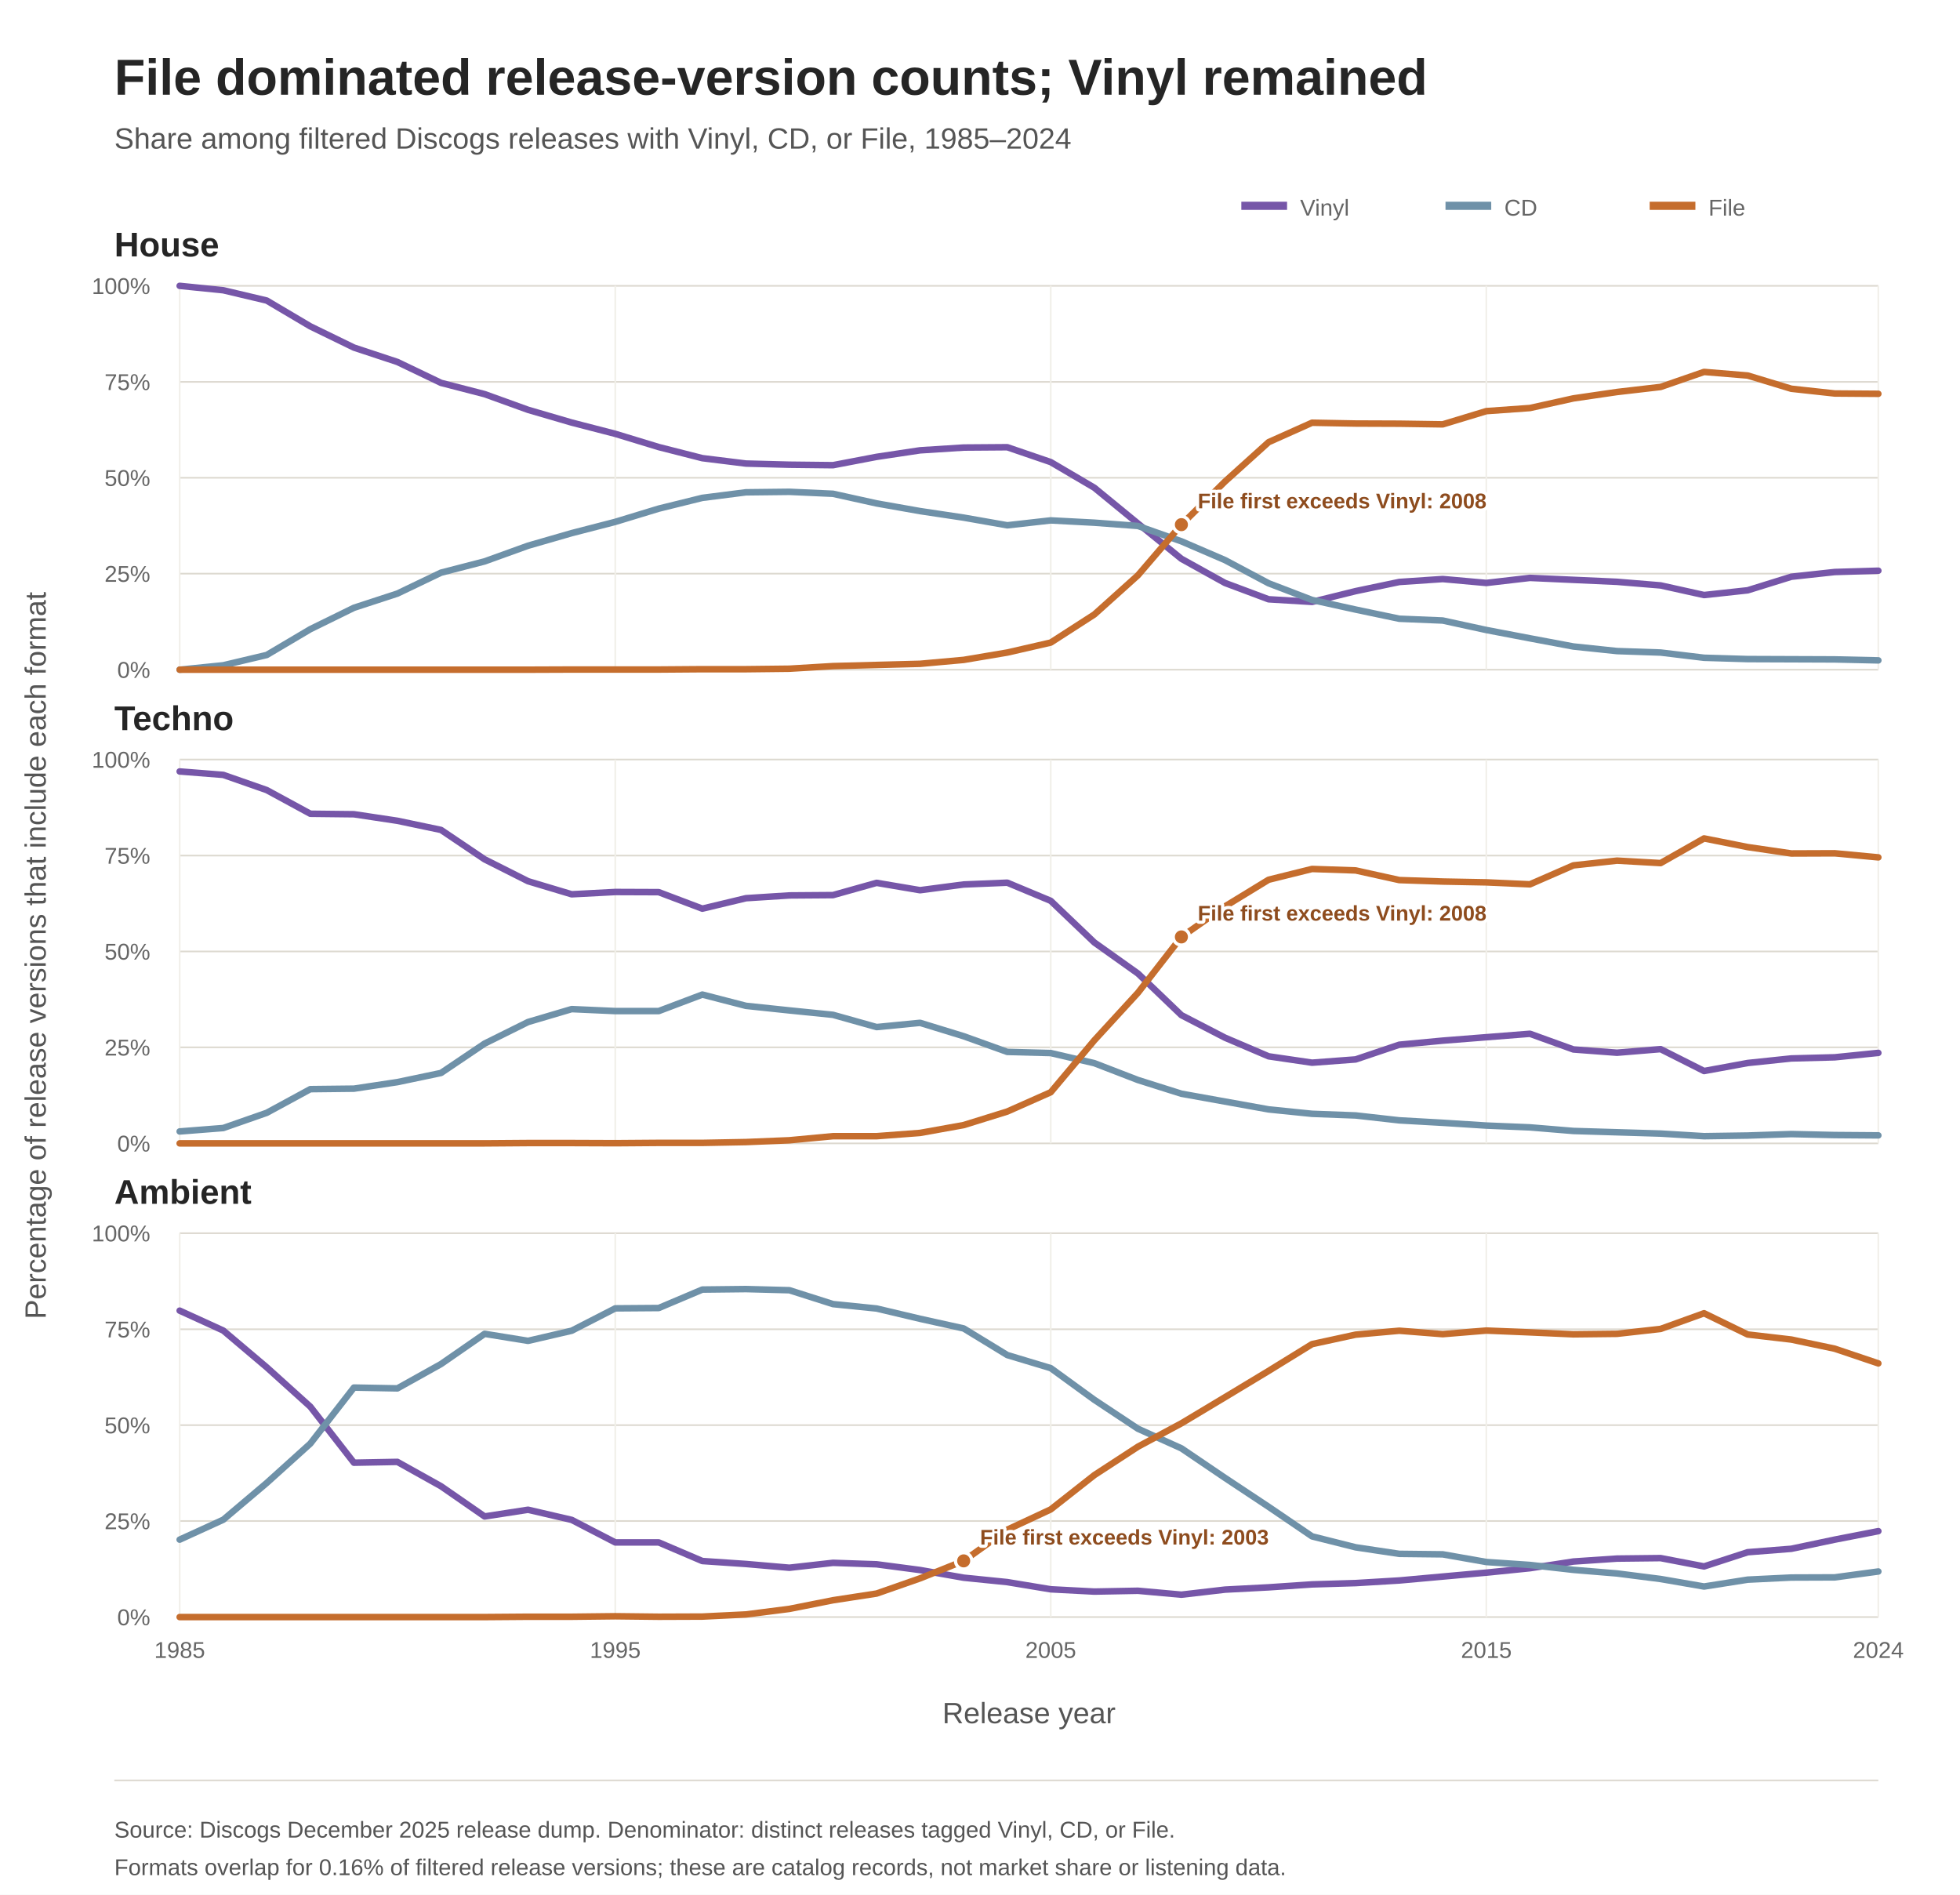
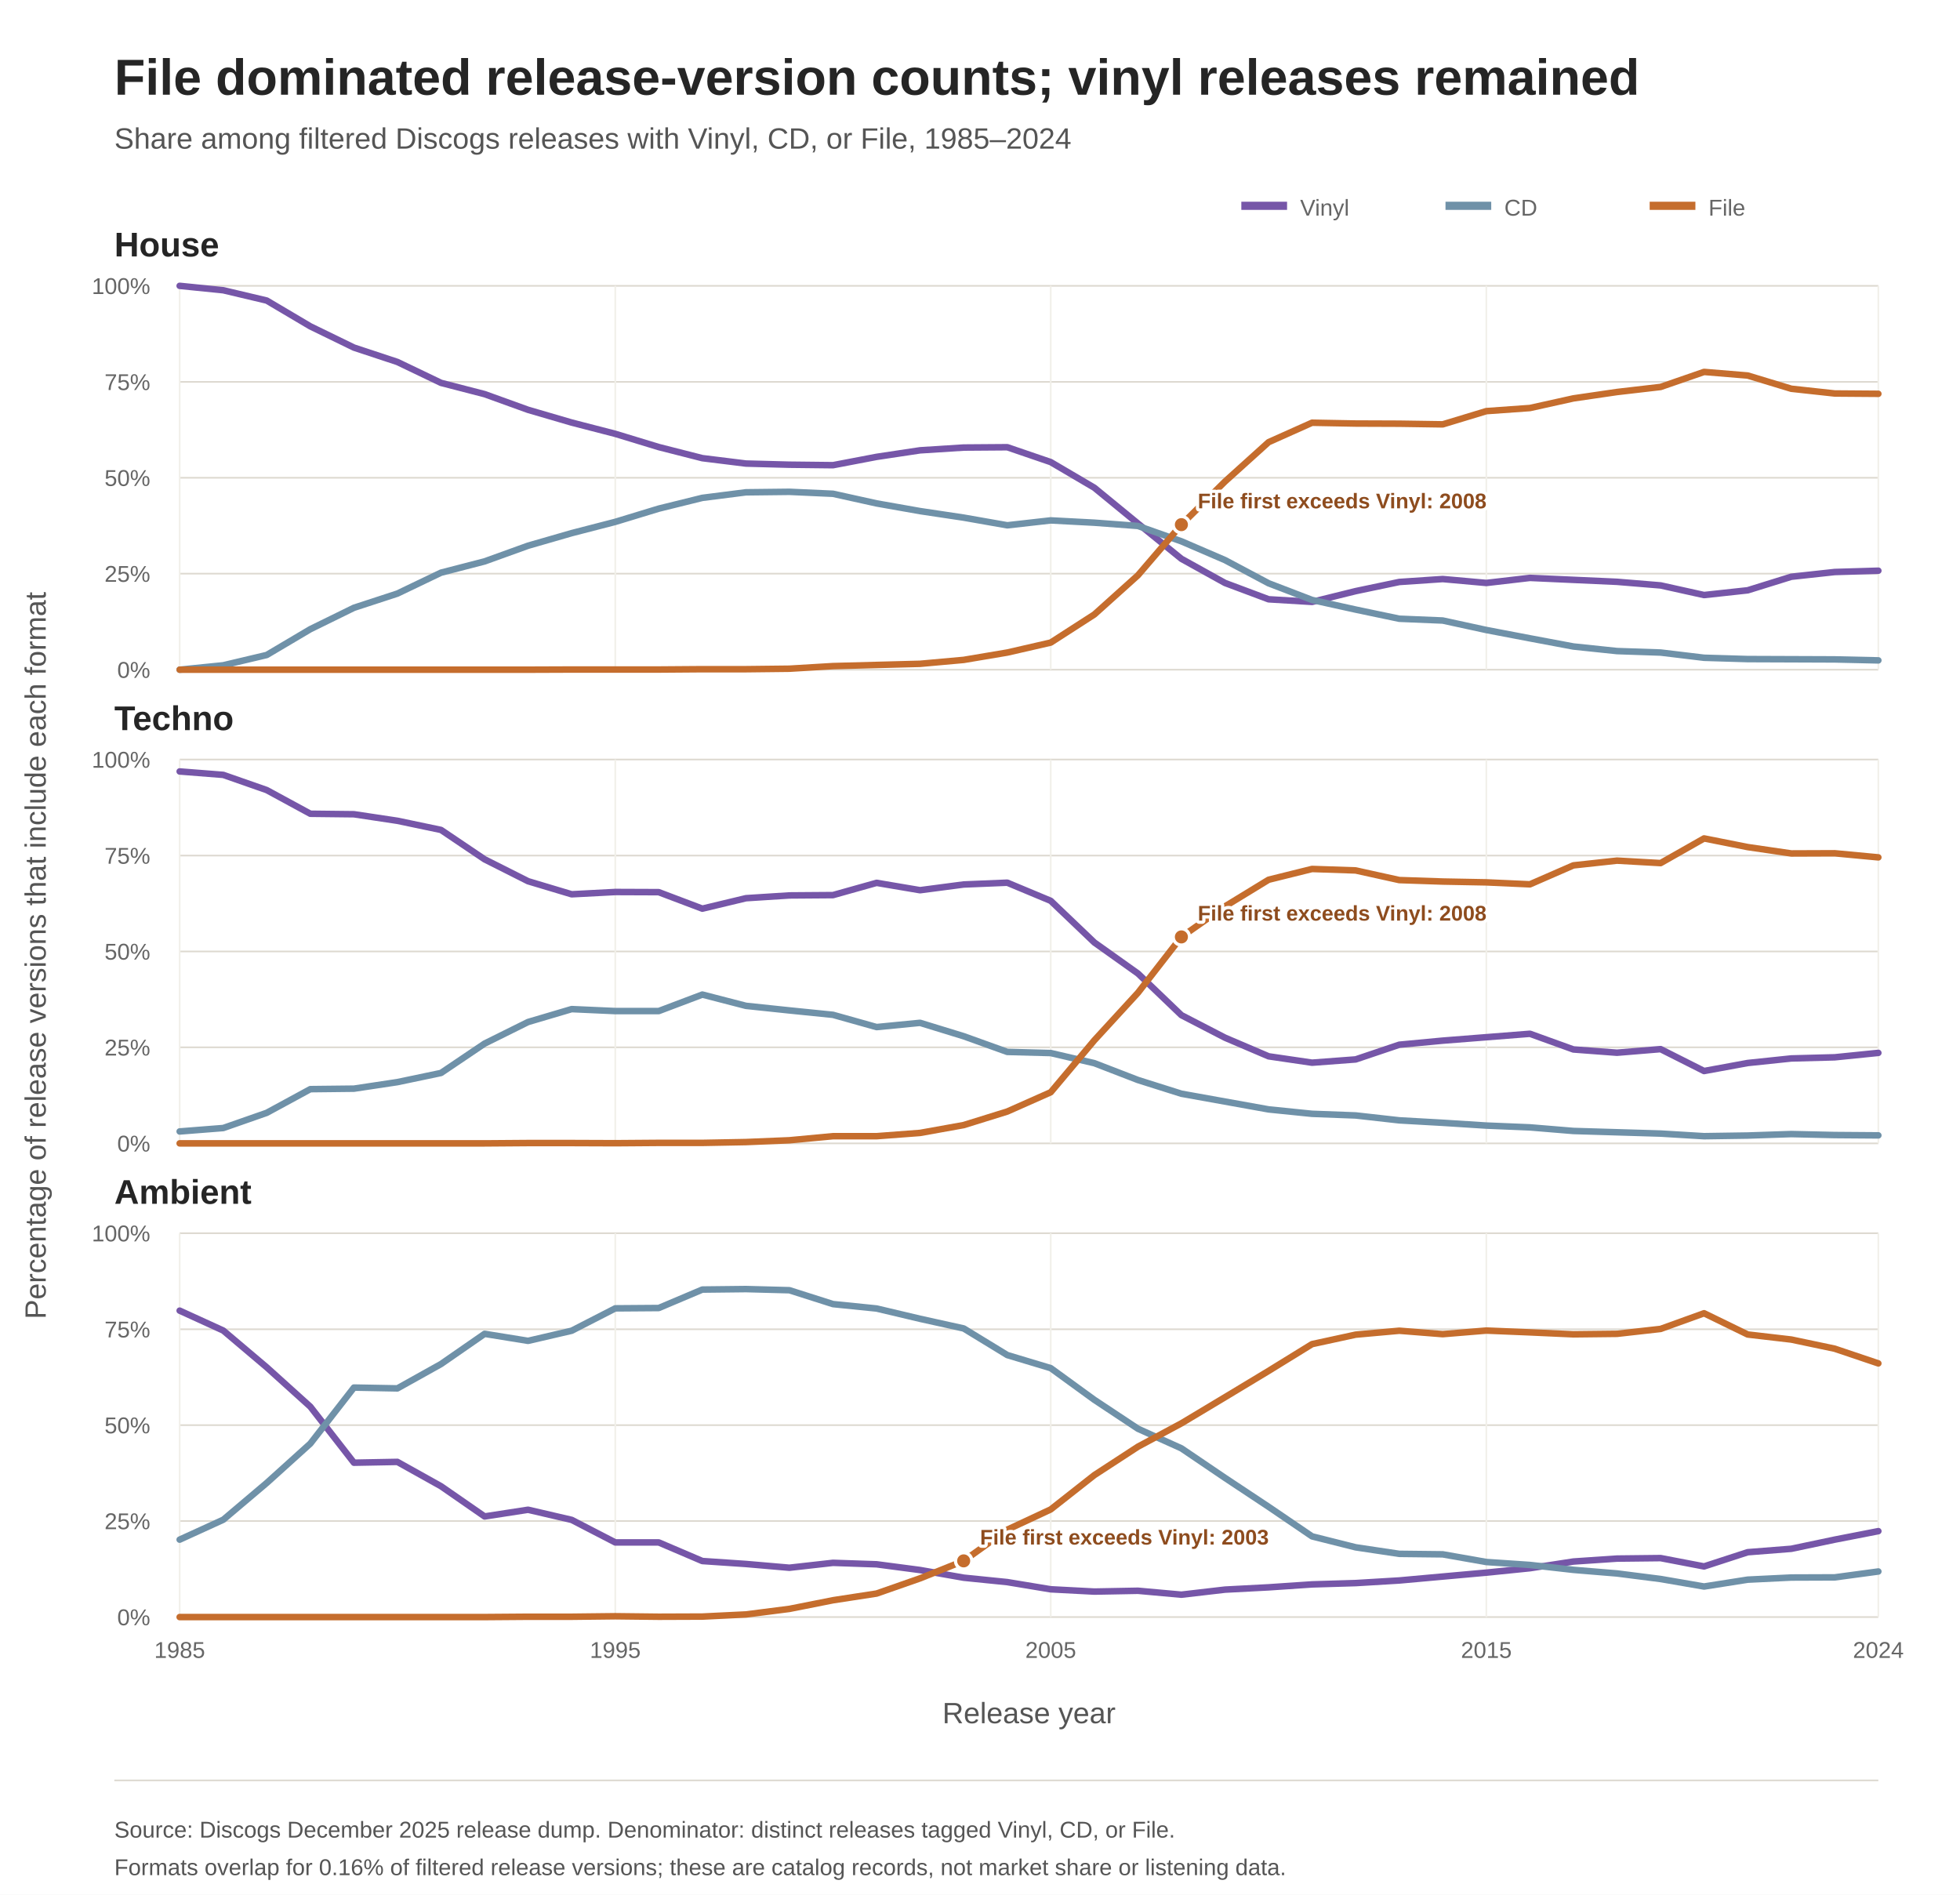
<svg xmlns="http://www.w3.org/2000/svg" width="1200" height="1160" viewBox="0 0 1200 1160">
  <rect width="100%" height="100%" fill="#ffffff" />
  <style>text{font-family:Arial,sans-serif;fill:#252525}.title{font-size:31px;font-weight:700}.subtitle{font-size:18px;fill:#555}.panel{font-size:21px;font-weight:700}.tick{font-size:14px;fill:#666}.note{font-size:14px;fill:#555}.annotation{font-size:13px;font-weight:700;fill:#8e4c1e;paint-order:stroke;stroke:#fff;stroke-width:4px;stroke-linejoin:round}.grid{stroke:#ddd9d0;stroke-width:1}</style>
-   <text x="70" y="58" class="title">File dominated release-version counts; Vinyl remained</text>
+   <text x="70" y="58" class="title">File dominated release-version counts; vinyl releases remained</text>
  <text x="70" y="91" class="subtitle">Share among filtered Discogs releases with Vinyl, CD, or File, 1985–2024</text>
  <line x1="760" y1="126" x2="788" y2="126" stroke="#7656A8" stroke-width="5" />
  <text x="796" y="132" class="tick">Vinyl</text>
  <line x1="885" y1="126" x2="913" y2="126" stroke="#6F91A8" stroke-width="5" />
  <text x="921" y="132" class="tick">CD</text>
  <line x1="1010" y1="126" x2="1038" y2="126" stroke="#C56D2D" stroke-width="5" />
  <text x="1046" y="132" class="tick">File</text>
  <text x="70" y="157" class="panel">House</text>
  <line x1="110" y1="410.0" x2="1150" y2="410.0" class="grid" />
  <text x="92" y="415.0" text-anchor="end" class="tick">0%</text>
  <line x1="110" y1="351.2" x2="1150" y2="351.2" class="grid" />
  <text x="92" y="356.2" text-anchor="end" class="tick">25%</text>
  <line x1="110" y1="292.5" x2="1150" y2="292.5" class="grid" />
  <text x="92" y="297.5" text-anchor="end" class="tick">50%</text>
  <line x1="110" y1="233.8" x2="1150" y2="233.8" class="grid" />
  <text x="92" y="238.8" text-anchor="end" class="tick">75%</text>
  <line x1="110" y1="175.0" x2="1150" y2="175.0" class="grid" />
  <text x="92" y="180.0" text-anchor="end" class="tick">100%</text>
  <line x1="110.0" y1="175" x2="110.0" y2="410" stroke="#f1efe9" />
  <line x1="376.7" y1="175" x2="376.7" y2="410" stroke="#f1efe9" />
  <line x1="643.3" y1="175" x2="643.3" y2="410" stroke="#f1efe9" />
  <line x1="910.0" y1="175" x2="910.0" y2="410" stroke="#f1efe9" />
  <line x1="1150.0" y1="175" x2="1150.0" y2="410" stroke="#f1efe9" />
  <polyline points="110.0,175.0 136.7,177.7 163.3,184.0 190.0,199.8 216.7,212.8 243.3,221.6 270.0,234.4 296.7,241.3 323.3,250.9 350.0,258.7 376.7,265.6 403.3,273.7 430.0,280.5 456.7,283.8 483.3,284.5 510.0,284.8 536.7,279.7 563.3,275.7 590.0,274.0 616.7,273.8 643.3,282.9 670.0,298.6 696.7,320.5 723.3,342.1 750.0,356.9 776.7,366.9 803.3,368.5 830.0,361.9 856.7,356.3 883.3,354.5 910.0,356.9 936.7,353.8 963.3,355.0 990.0,356.2 1016.7,358.4 1043.3,364.3 1070.0,361.4 1096.7,353.1 1123.3,350.2 1150.0,349.4" fill="none" stroke="#7656A8" stroke-width="4" stroke-linejoin="round" stroke-linecap="round" />
  <polyline points="110.0,410.0 136.7,407.3 163.3,401.0 190.0,385.2 216.7,372.1 243.3,363.4 270.0,350.6 296.7,343.7 323.3,334.1 350.0,326.4 376.7,319.5 403.3,311.4 430.0,304.8 456.7,301.4 483.3,301.1 510.0,302.3 536.7,308.2 563.3,312.9 590.0,316.9 616.7,321.6 643.3,318.6 670.0,320.0 696.7,322.0 723.3,331.4 750.0,342.9 776.7,357.1 803.3,367.3 830.0,373.2 856.7,378.8 883.3,379.9 910.0,385.7 936.7,390.8 963.3,395.8 990.0,398.6 1016.7,399.5 1043.3,402.7 1070.0,403.5 1096.7,403.6 1123.3,403.7 1150.0,404.3" fill="none" stroke="#6F91A8" stroke-width="4" stroke-linejoin="round" stroke-linecap="round" />
  <polyline points="110.0,410.0 136.7,410.0 163.3,410.0 190.0,410.0 216.7,410.0 243.3,410.0 270.0,410.0 296.7,410.0 323.3,410.0 350.0,409.9 376.7,409.9 403.3,409.9 430.0,409.7 456.7,409.7 483.3,409.4 510.0,407.8 536.7,407.1 563.3,406.4 590.0,404.0 616.7,399.5 643.3,393.4 670.0,376.2 696.7,352.2 723.3,321.2 750.0,294.8 776.7,270.7 803.3,258.8 830.0,259.3 856.7,259.4 883.3,259.8 910.0,251.7 936.7,249.8 963.3,243.9 990.0,240.0 1016.7,236.9 1043.3,227.7 1070.0,229.9 1096.7,238.0 1123.3,240.9 1150.0,241.1" fill="none" stroke="#C56D2D" stroke-width="4" stroke-linejoin="round" stroke-linecap="round" />
  <circle cx="723.3" cy="321.2" r="5" fill="#C56D2D" stroke="#fff" stroke-width="2" />
  <text x="733.3" y="311.2" class="annotation">File first exceeds Vinyl: 2008</text>
  <text x="70" y="447" class="panel">Techno</text>
  <line x1="110" y1="700.0" x2="1150" y2="700.0" class="grid" />
  <text x="92" y="705.0" text-anchor="end" class="tick">0%</text>
  <line x1="110" y1="641.2" x2="1150" y2="641.2" class="grid" />
  <text x="92" y="646.2" text-anchor="end" class="tick">25%</text>
  <line x1="110" y1="582.5" x2="1150" y2="582.5" class="grid" />
  <text x="92" y="587.5" text-anchor="end" class="tick">50%</text>
  <line x1="110" y1="523.8" x2="1150" y2="523.8" class="grid" />
  <text x="92" y="528.8" text-anchor="end" class="tick">75%</text>
  <line x1="110" y1="465.0" x2="1150" y2="465.0" class="grid" />
  <text x="92" y="470.0" text-anchor="end" class="tick">100%</text>
  <line x1="110.0" y1="465" x2="110.0" y2="700" stroke="#f1efe9" />
  <line x1="376.7" y1="465" x2="376.7" y2="700" stroke="#f1efe9" />
  <line x1="643.3" y1="465" x2="643.3" y2="700" stroke="#f1efe9" />
  <line x1="910.0" y1="465" x2="910.0" y2="700" stroke="#f1efe9" />
  <line x1="1150.0" y1="465" x2="1150.0" y2="700" stroke="#f1efe9" />
  <polyline points="110.0,472.3 136.7,474.4 163.3,483.7 190.0,498.2 216.7,498.5 243.3,502.5 270.0,508.1 296.7,526.1 323.3,539.5 350.0,547.5 376.7,546.1 403.3,546.2 430.0,556.3 456.7,549.9 483.3,548.2 510.0,548.0 536.7,540.5 563.3,545.0 590.0,541.5 616.7,540.4 643.3,551.5 670.0,577.0 696.7,596.0 723.3,621.5 750.0,635.3 776.7,646.7 803.3,650.6 830.0,648.6 856.7,639.6 883.3,637.1 910.0,635.0 936.7,632.9 963.3,642.5 990.0,644.5 1016.7,642.3 1043.3,655.7 1070.0,650.8 1096.7,648.0 1123.3,647.3 1150.0,644.6" fill="none" stroke="#7656A8" stroke-width="4" stroke-linejoin="round" stroke-linecap="round" />
  <polyline points="110.0,692.7 136.7,690.6 163.3,681.3 190.0,666.8 216.7,666.5 243.3,662.5 270.0,656.9 296.7,638.9 323.3,625.7 350.0,617.8 376.7,619.0 403.3,619.0 430.0,608.9 456.7,615.8 483.3,618.6 510.0,621.3 536.7,628.8 563.3,626.2 590.0,634.4 616.7,644.0 643.3,644.7 670.0,650.9 696.7,661.2 723.3,669.6 750.0,674.4 776.7,679.2 803.3,681.9 830.0,682.9 856.7,685.9 883.3,687.4 910.0,689.1 936.7,690.2 963.3,692.4 990.0,693.2 1016.7,694.0 1043.3,695.6 1070.0,695.2 1096.7,694.3 1123.3,694.9 1150.0,695.1" fill="none" stroke="#6F91A8" stroke-width="4" stroke-linejoin="round" stroke-linecap="round" />
  <polyline points="110.0,700.0 136.7,700.0 163.3,700.0 190.0,700.0 216.7,700.0 243.3,700.0 270.0,700.0 296.7,700.0 323.3,699.8 350.0,699.8 376.7,699.9 403.3,699.7 430.0,699.7 456.7,699.2 483.3,698.1 510.0,695.6 536.7,695.6 563.3,693.6 590.0,688.8 616.7,680.5 643.3,668.7 670.0,636.9 696.7,607.8 723.3,573.6 750.0,554.9 776.7,538.6 803.3,532.0 830.0,532.9 856.7,538.8 883.3,539.7 910.0,540.2 936.7,541.4 963.3,529.8 990.0,526.9 1016.7,528.4 1043.3,513.3 1070.0,518.6 1096.7,522.5 1123.3,522.4 1150.0,524.9" fill="none" stroke="#C56D2D" stroke-width="4" stroke-linejoin="round" stroke-linecap="round" />
  <circle cx="723.3" cy="573.6" r="5" fill="#C56D2D" stroke="#fff" stroke-width="2" />
  <text x="733.3" y="563.6" class="annotation">File first exceeds Vinyl: 2008</text>
  <text x="70" y="737" class="panel">Ambient</text>
  <line x1="110" y1="990.0" x2="1150" y2="990.0" class="grid" />
  <text x="92" y="995.0" text-anchor="end" class="tick">0%</text>
  <line x1="110" y1="931.2" x2="1150" y2="931.2" class="grid" />
  <text x="92" y="936.2" text-anchor="end" class="tick">25%</text>
  <line x1="110" y1="872.5" x2="1150" y2="872.5" class="grid" />
  <text x="92" y="877.5" text-anchor="end" class="tick">50%</text>
  <line x1="110" y1="813.8" x2="1150" y2="813.8" class="grid" />
  <text x="92" y="818.8" text-anchor="end" class="tick">75%</text>
  <line x1="110" y1="755.0" x2="1150" y2="755.0" class="grid" />
  <text x="92" y="760.0" text-anchor="end" class="tick">100%</text>
  <line x1="110.0" y1="755" x2="110.0" y2="990" stroke="#f1efe9" />
  <text x="110.0" y="1015" text-anchor="middle" class="tick">1985</text>
  <line x1="376.7" y1="755" x2="376.7" y2="990" stroke="#f1efe9" />
  <text x="376.7" y="1015" text-anchor="middle" class="tick">1995</text>
  <line x1="643.3" y1="755" x2="643.3" y2="990" stroke="#f1efe9" />
  <text x="643.3" y="1015" text-anchor="middle" class="tick">2005</text>
  <line x1="910.0" y1="755" x2="910.0" y2="990" stroke="#f1efe9" />
  <text x="910.0" y="1015" text-anchor="middle" class="tick">2015</text>
  <line x1="1150.0" y1="755" x2="1150.0" y2="990" stroke="#f1efe9" />
  <text x="1150.0" y="1015" text-anchor="middle" class="tick">2024</text>
  <polyline points="110.0,802.4 136.7,814.6 163.3,837.1 190.0,861.2 216.7,895.5 243.3,895.0 270.0,909.9 296.7,928.4 323.3,924.3 350.0,930.5 376.7,944.3 403.3,944.3 430.0,955.7 456.7,957.5 483.3,959.8 510.0,956.8 536.7,957.7 563.3,961.2 590.0,965.9 616.7,968.6 643.3,973.0 670.0,974.4 696.7,973.9 723.3,976.3 750.0,973.2 776.7,971.8 803.3,970.0 830.0,969.2 856.7,967.6 883.3,965.2 910.0,962.8 936.7,960.1 963.3,956.0 990.0,954.2 1016.7,953.9 1043.3,959.0 1070.0,950.3 1096.7,948.2 1123.3,942.6 1150.0,937.4" fill="none" stroke="#7656A8" stroke-width="4" stroke-linejoin="round" stroke-linecap="round" />
  <polyline points="110.0,942.6 136.7,930.4 163.3,907.9 190.0,883.8 216.7,849.5 243.3,850.0 270.0,835.1 296.7,816.6 323.3,820.9 350.0,814.7 376.7,801.0 403.3,800.8 430.0,789.5 456.7,789.2 483.3,789.9 510.0,798.4 536.7,801.1 563.3,807.4 590.0,813.3 616.7,829.6 643.3,837.6 670.0,857.0 696.7,874.7 723.3,886.7 750.0,904.8 776.7,922.5 803.3,940.6 830.0,947.3 856.7,951.3 883.3,951.6 910.0,956.3 936.7,958.1 963.3,961.1 990.0,963.3 1016.7,966.7 1043.3,971.3 1070.0,967.1 1096.7,965.8 1123.3,965.7 1150.0,962.1" fill="none" stroke="#6F91A8" stroke-width="4" stroke-linejoin="round" stroke-linecap="round" />
  <polyline points="110.0,990.0 136.7,990.0 163.3,990.0 190.0,990.0 216.7,990.0 243.3,990.0 270.0,990.0 296.7,990.0 323.3,989.8 350.0,989.8 376.7,989.5 403.3,989.8 430.0,989.7 456.7,988.4 483.3,985.0 510.0,979.7 536.7,975.6 563.3,966.3 590.0,955.6 616.7,936.5 643.3,924.1 670.0,903.1 696.7,885.7 723.3,871.4 750.0,855.4 776.7,839.3 803.3,822.9 830.0,817.1 856.7,814.7 883.3,816.8 910.0,814.6 936.7,815.7 963.3,816.9 990.0,816.6 1016.7,813.6 1043.3,804.0 1070.0,817.0 1096.7,820.1 1123.3,825.7 1150.0,834.7" fill="none" stroke="#C56D2D" stroke-width="4" stroke-linejoin="round" stroke-linecap="round" />
  <circle cx="590.0" cy="955.6" r="5" fill="#C56D2D" stroke="#fff" stroke-width="2" />
  <text x="600.0" y="945.6" class="annotation">File first exceeds Vinyl: 2003</text>
  <text x="630" y="1055" text-anchor="middle" class="subtitle">Release year</text>
  <text x="28" y="585" text-anchor="middle" transform="rotate(-90 28 585)" class="subtitle">Percentage of release versions that include each format</text>
  <line x1="70" y1="1090" x2="1150" y2="1090" stroke="#ddd9d0" stroke-width="1" />
  <text x="70" y="1125" class="note">Source: Discogs December 2025 release dump. Denominator: distinct releases tagged Vinyl, CD, or File.</text>
  <text x="70" y="1148" class="note">Formats overlap for 0.16% of filtered release versions; these are catalog records, not market share or listening data.</text>
</svg>
